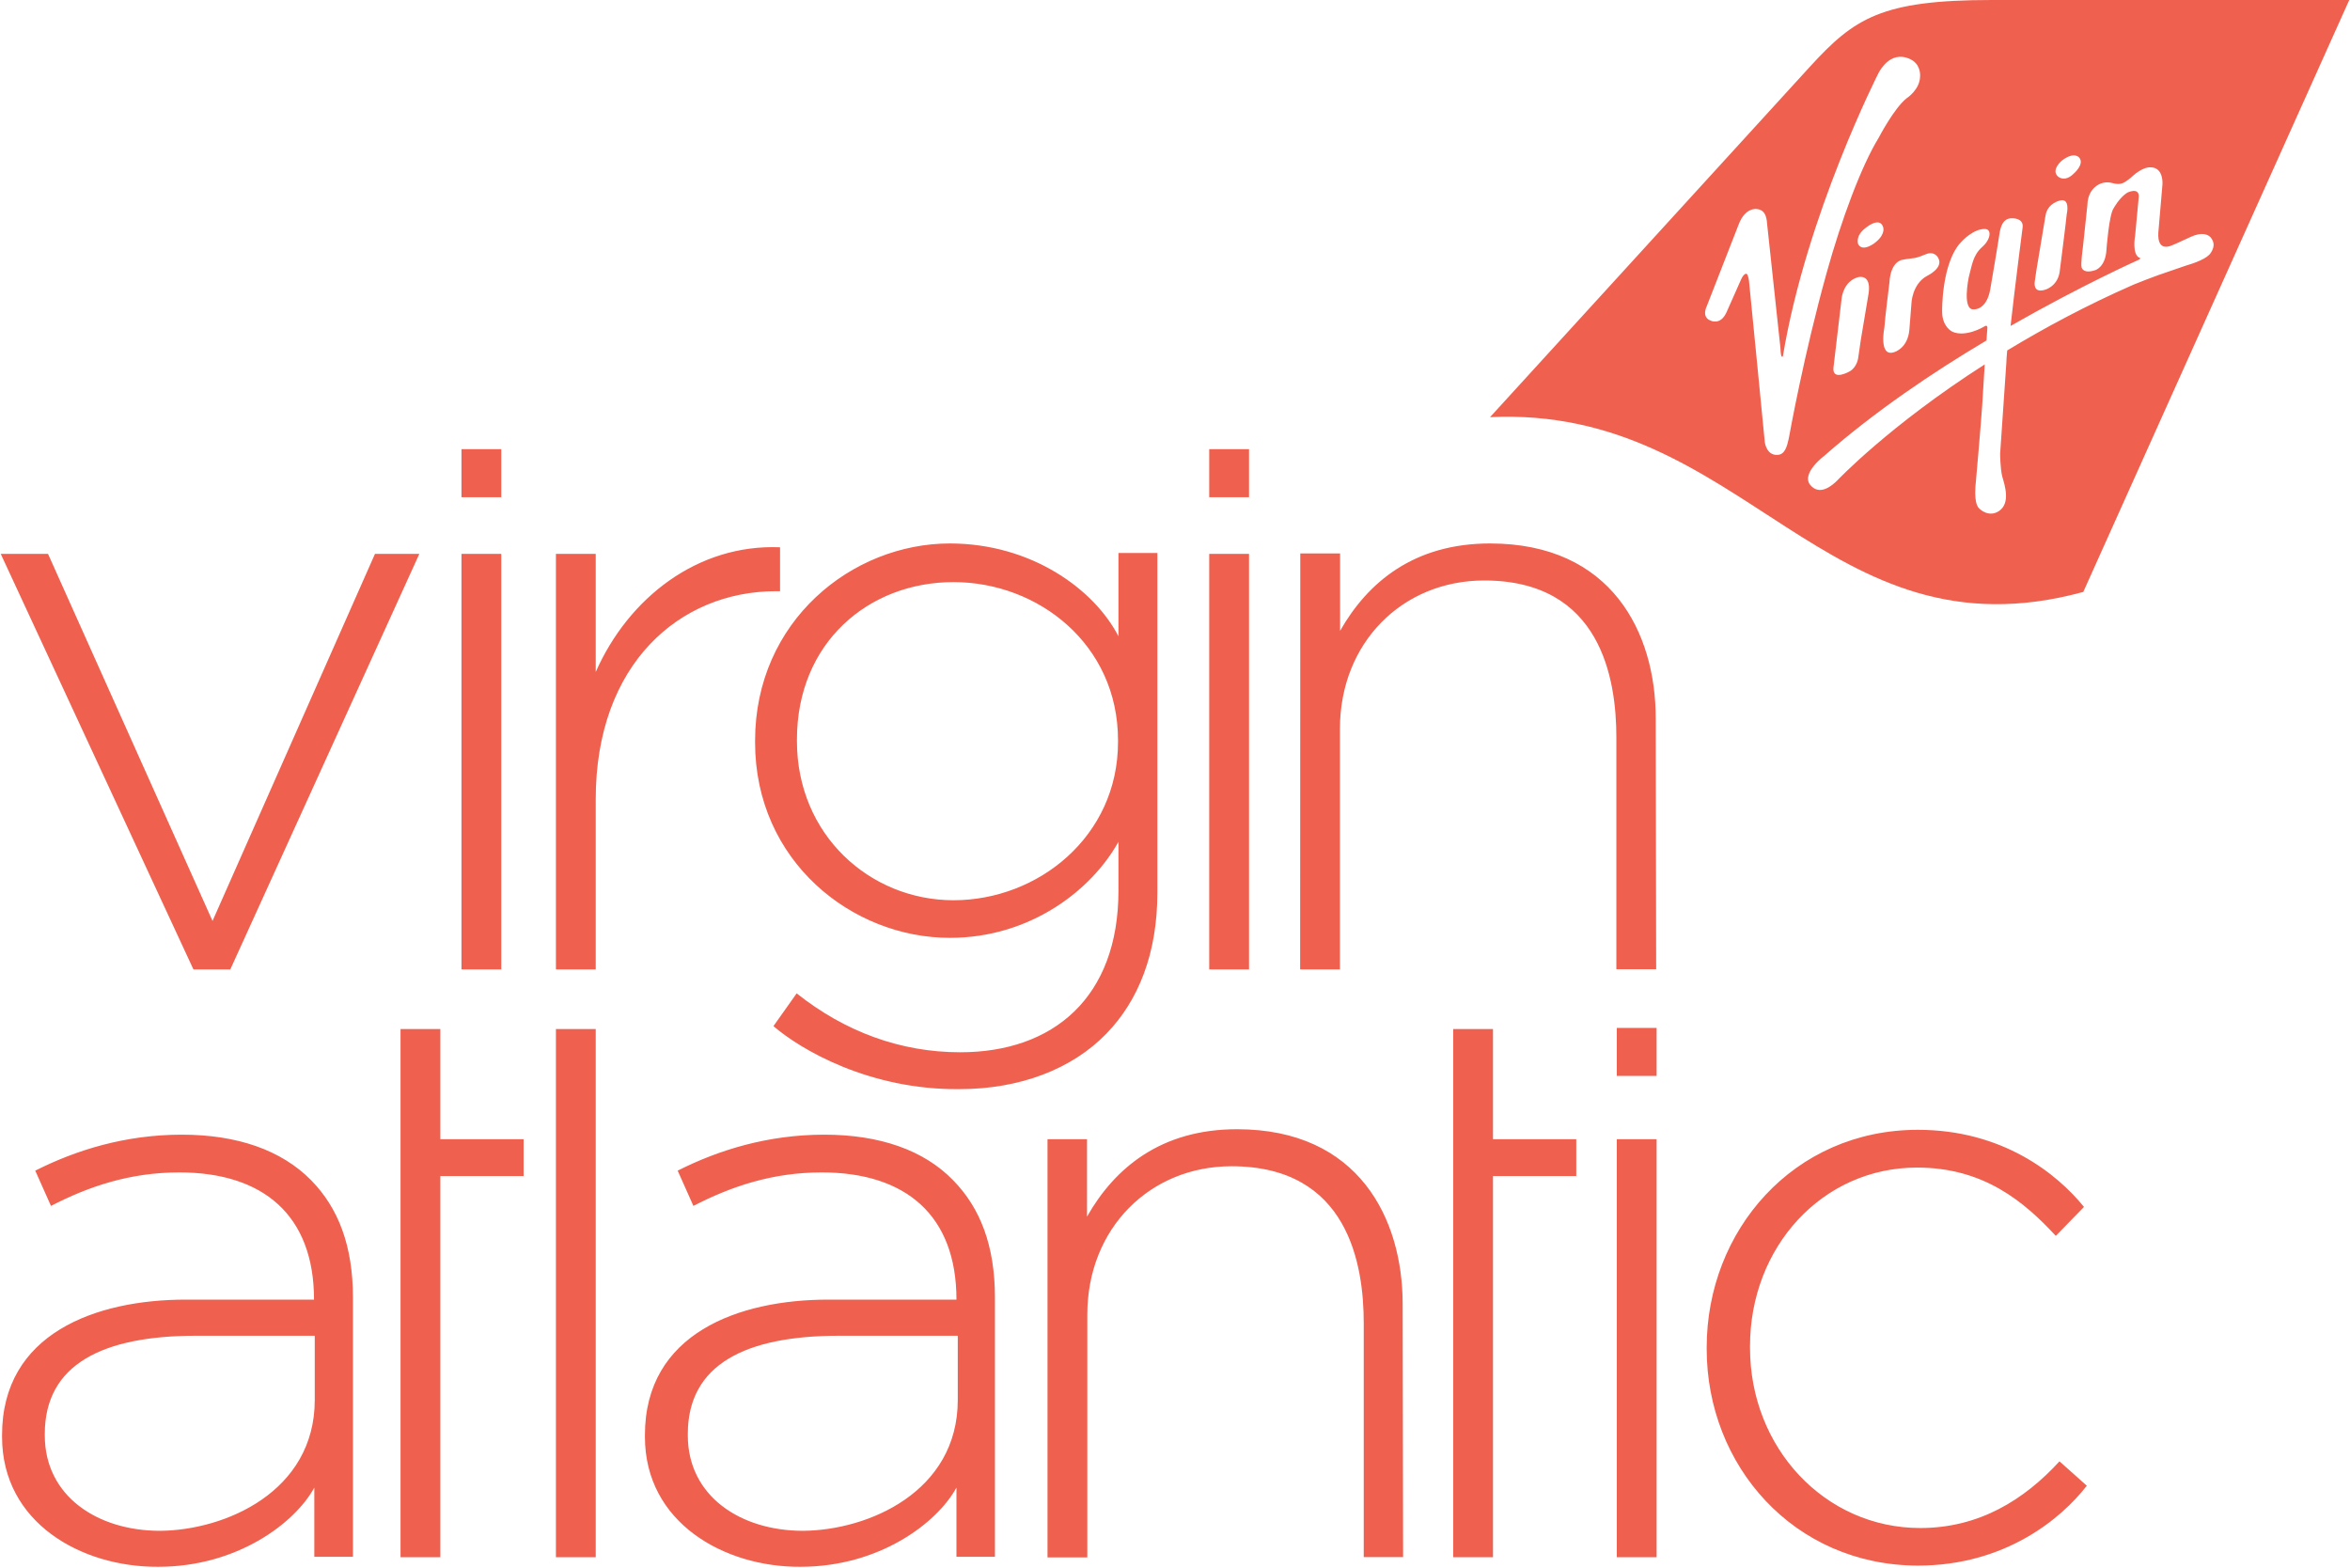
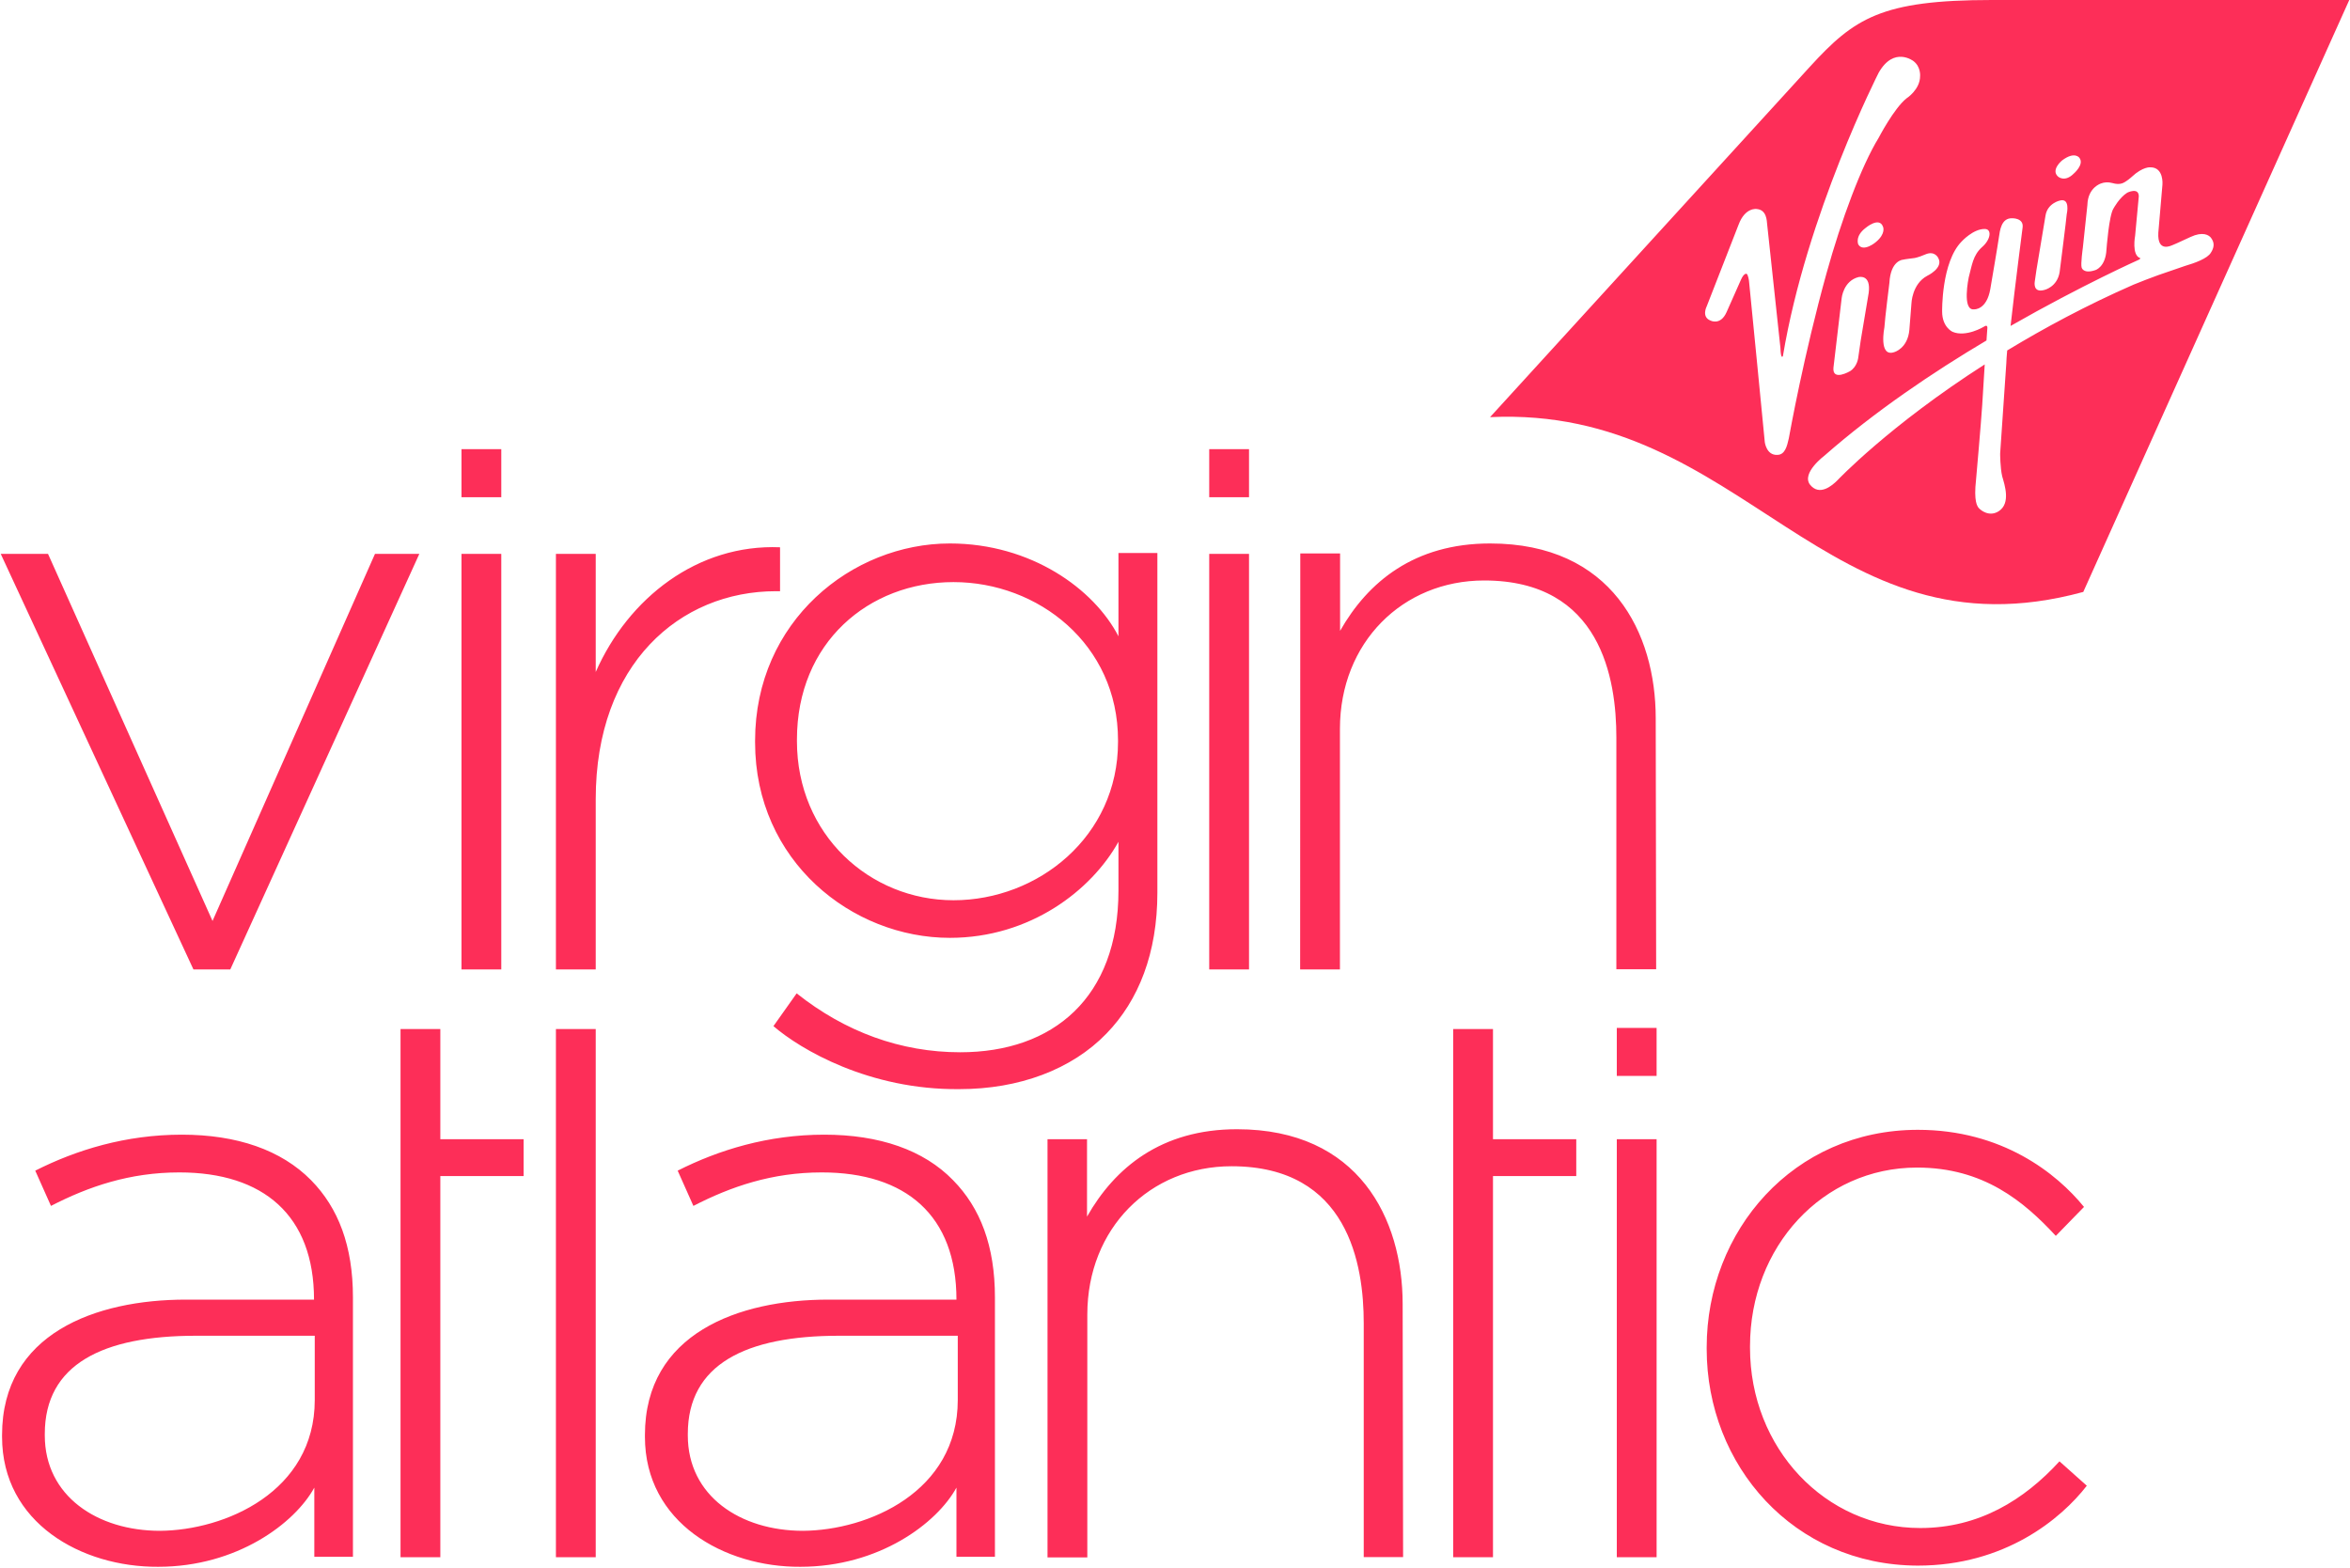
<svg xmlns="http://www.w3.org/2000/svg" version="1.1" id="Layer_1" x="0px" y="0px" viewBox="0 0 1600 1067" style="enable-background:new 0 0 1600 1067;" xml:space="preserve">
  <style type="text/css">
- 	.st0{fill:#ef604e;}
+ 	.st0{fill:#fd2e58;}
</style>
  <g>
    <path class="st0" d="M0.5,377.1h32.2l112,249.9l110.6-249.9h30.2L156.8,660h-25.1L0.5,377.1z M823.3,338.5h27.1v-32.7h-27.1V338.5z    M378.5,377.1h27.1v80.4c22.3-50.5,69.4-87.2,125.5-84.9v29.9h-2.8c-65.4,0-122.7,49.4-122.7,141.6V660h-27.1V377.1z M526.6,698.6   l15.8-22.3c33,26.2,70.8,40.1,111.4,40.1c63.2,0,107.7-37.2,107.7-110v-33.3c-18.3,33-60.1,65.4-114.8,65.4   c-66.6,0-132.6-52.2-132.6-133.1v-1.1c0-81.5,66-134.3,132.6-134.3c55.3,0,98.2,31,114.8,63.2v-56.7H788v231.3   c0,40.9-12.7,73.3-34.7,95.9c-23.7,24.5-59.5,37.8-100.1,37.8C591.7,742.1,544.9,714.4,526.6,698.6z M761.2,505.2V504   c0-65.4-54.4-107.7-112-107.7c-57.8,0-106.6,41.2-106.6,107.2v1.1c0,63.7,49.6,108.3,106.6,108.3   C706.8,612.9,761.2,569.5,761.2,505.2z M823.3,377.1h27.1V660h-27.1V377.1z M314.2,338.5h27.1v-32.7h-27.1V338.5z M314.2,377.1   h27.1V660h-27.1V377.1z M1.4,978.2V977c0-69.1,63.7-92.2,125.2-92.2h87.2l0,0c0-57.3-34.4-86.6-91.7-86.6   c-33.8,0-61.8,9.6-87.4,22.8l-10.7-24c27.9-14.1,61.5-24.5,99.8-24.5c37.5,0,67.7,10.4,88,31c18.6,18.9,28.5,44.8,28.5,79.8v176.6   H214v-47.1c-13.3,24.3-52.7,53.9-106.3,53.9C55.5,1067,1.4,1036.8,1.4,978.2z M214.3,953.1v-43.7h-80.9   c-63.5,0-102.9,19.5-102.9,66.8v1.1c0,41.2,35.8,64.9,78.4,64.9C153.1,1041.9,214.3,1015.7,214.3,953.1z M439.1,978.2V977   c0-69.1,63.7-92.2,124.9-92.2h87.2l0,0c0-57.3-34.4-86.6-91.7-86.6c-33.8,0-61.8,9.6-87.4,22.8l-10.7-24   c27.9-14.1,61.5-24.5,99.8-24.5c37.5,0,67.7,10.4,87.7,31c18.6,18.9,28.5,44.8,28.5,79.8v176.6h-26.2v-47.1   c-13.3,24.3-52.7,53.9-106.3,53.9C493.3,1067,439.1,1036.8,439.1,978.2z M652.1,953.1v-43.7h-80.9c-63.5,0-102.9,19.5-102.9,66.8   v1.1c0,41.2,35.8,64.9,78.4,64.9C591.1,1041.9,652.1,1015.7,652.1,953.1z M378.5,700.6h27.1v359.6h-27.1V700.6z M713,775.6h27.1   v52.7c18.9-33.3,50.5-59.5,102.1-59.5c82.9,0,112.8,60.9,112.8,119l0.3,172.3h-26.8V900.9c0-39.8-10.4-106.9-90-106.9   c-55.6,0-98.2,42.3-98.2,101v165.3h-27.1V775.6H713z M1100.8,775.6h27.1v284.6h-27.1V775.6z M1162,918.4v-1.1   c0-79.3,58.9-148.1,143.8-148.1c57.3,0,94.5,29.6,113.1,52.5l-19.2,19.7c-21.7-23.4-49.1-46.5-94.5-46.5   c-64.3,0-113.7,53.9-113.7,121.6v1.1c0,68.3,51.1,122.7,115.9,122.7c40.1,0,70.8-19.2,94.8-45.4l18.6,16.6   c-17.5,22.6-55.8,54.4-115.1,54.4C1221,1065.6,1162,997.6,1162,918.4z M299.8,1060.2V800.7h56.7v-25.1h-56.7v-75h-27.1v75v25.1   v259.5H299.8z M1016.5,1060.2V800.7h56.7v-25.1h-56.7v-75h-27.1v75v25.1v259.5H1016.5z M1100.8,732.5h27.1v-32.7h-27.1V732.5z    M885.3,376.8h27.1v52.7c18.9-33.3,50.5-59.5,102.1-59.5c82.9,0,112.8,60.9,112.8,119l0.3,170.9h-27.1V502.1   c0-39.8-10.4-106.9-90-106.9c-55.6,0-98.2,42.3-98.2,101V660h-27.1L885.3,376.8L885.3,376.8z" />
    <path class="st0" d="M1356.1,0c-75.3,0-93.6,12.4-123.8,45.4L1014.5,284c173.7-8.2,227.6,167,403.9,119L1599.5,0H1356.1z    M1404,109.2c8.7-6.5,11.8-1.7,11.8-1.7c3.4,4.5-3.9,10.7-3.9,10.7c-6.2,6.2-10.7,2-10.7,2C1396.1,115.6,1404,109.2,1404,109.2z    M1385.4,191.5l1.1-7.6l6.2-37.2c1.4-8.5,9.9-10.2,9.9-10.2c6.8-1.7,4.8,8.2,4.5,9.6c0,1.4-4.8,39.2-4.8,39.2   c-1.7,10.2-10.4,12.1-10.4,12.1C1383.7,199.7,1385.4,191.5,1385.4,191.5z M1319.7,175.7c3.7,6.8-7.6,12.1-7.6,12.1   c-10.4,5.6-10.7,18.9-10.7,18.9l-1.4,17.8c-1.1,12.7-10.2,15.2-10.2,15.2c-11,3.9-6.8-16.9-6.8-16.9c0.3-5.6,3.4-30.2,3.4-30.2   c0.8-15.2,9-15.8,9.3-15.8c0.8-0.3,7.6-1.1,7.6-1.1s2.5-0.3,7.6-2.5C1317.4,170.4,1319.7,175.7,1319.7,175.7z M1265.2,166.4   c0,0-2.5-5.6,5.1-11.3c0,0,9.3-7.9,11.8-0.6c0,0,2,4.5-4.8,10.2C1277.4,164.7,1268.6,172.1,1265.2,166.4z M1272.3,199.4l-5.4,32.2   l-1.7,11.8c0,0-0.6,6.2-5.6,9.3c0,0-12.1,7.1-11.3-2.3l5.6-47.4c0,0,1.1-11.8,11.6-14.4C1265.5,188.7,1274,186.4,1272.3,199.4z    M1210,309.7c-7.3,0.3-8.5-8.5-8.5-9.3c0-0.8-10.7-109.2-10.7-109.2s-0.6-4.5-1.7-4.8c0,0-1.7-0.6-3.7,3.9l-9.9,22.3   c-4.2,9.3-11,5.6-11,5.6c-6.2-2.5-2.5-9.6-2.5-9.6l21.7-55.6c4.5-12.1,12.4-10.7,12.4-10.7c6.8,0.6,6.8,7.9,7.1,10.7   c0.3,3.1,9,83.8,9,83.8c0.3,8.7,1.7,5.6,1.7,5.6c16.1-96.7,65.2-192.9,65.2-192.9c10.4-18.3,23.7-7.9,23.7-7.9   c5.1,3.9,4.5,10.2,4.5,10.2c0,9.3-9.3,15.2-9.3,15.2c-8.5,6.8-18.9,26.8-18.9,26.8c-11.8,19.2-25.4,55.8-35.5,92.2   c-15.5,55.8-24.8,107.7-25.7,112.5C1216.7,303.8,1215.3,309.7,1210,309.7z M1487.5,181.1c-5.1,1.7-9,3.1-9,3.1   c-12.1,3.9-25.9,9.6-25.9,9.6c-32.2,14.1-60.9,29.6-86,44.8c-0.3,3.7-0.6,6.8-0.6,8.7c0,0-3.7,53.6-4.2,61.5c0,0,0,9.6,1.4,15.5   c1.7,5.9,5.9,18.3-2.3,23.7c-6.5,4.2-12.4-0.6-13.8-2.3c-0.8-1.1-3.4-4.2-1.7-19.2c0,0,3.4-38.4,4.2-50.8l1.7-27.6   c-65.2,41.7-100.4,79-100.4,79c-3.4,3.4-12.1,11-18.6,2.8c-5.9-7.9,9.9-19.7,9.9-19.7c34.4-30.2,74.2-57,110.3-78.4l0.6-8.5   c0,0,0.3-2.8-2.5-0.8c0,0-12.1,7.3-21.2,3.4c0,0-7.1-3.1-7.1-13.8c0,0-0.6-33.6,13.3-47.7c0,0,7.9-8.7,15.8-8.5   c4.8,0,4.2,7.1-2,12.4c-6.2,5.6-6.8,12.4-9,20.6c0,0-4.8,22.8,3.7,21.7c0,0,8.5,0.6,11-13.8c0,0,5.4-31.6,5.9-35.5   c0.6-3.9,1.4-13,9-12.7c0,0,7.9-0.3,7.1,6.2c0,0-5.1,39.2-8.2,67.1c49.4-28.2,87.4-45.1,87.4-45.1c1.4-0.8,0.8-1.1,0.8-1.1   c-5.9-2-3.4-15.2-3.4-15.2l2.5-26.8c0-6.5-7.9-2.5-7.9-2.5c-5.4,3.4-9.3,10.7-9.3,10.7c-3.1,4.5-4.8,27.9-4.8,27.9   c-0.6,12.1-7.6,14.1-7.6,14.1c-8.2,2.8-9.3-1.7-9.3-1.7c-0.8-2.3,0.8-13.5,0.8-13.5l3.1-29.1c0.3-12.1,9.3-14.7,9.3-14.7   c2-0.8,4.8-1.1,7.6-0.3c2.8,0.8,4.8,0.8,6.5,0.3c2.8-0.8,6.8-4.5,6.8-4.5c7.6-7.1,12.7-6.5,12.7-6.5c9.3,0,8.2,11.8,8.2,11.8   l-2.8,32.7c-0.8,14.1,9.3,8.5,9.6,8.5c0.3,0,3.9-1.7,12.4-5.6c7.9-3.7,12.7-1.7,14.4,1.4c2,3.1,1.4,6.2-0.6,9.3   C1503,176,1494.3,179.1,1487.5,181.1z" />
  </g>
</svg>
